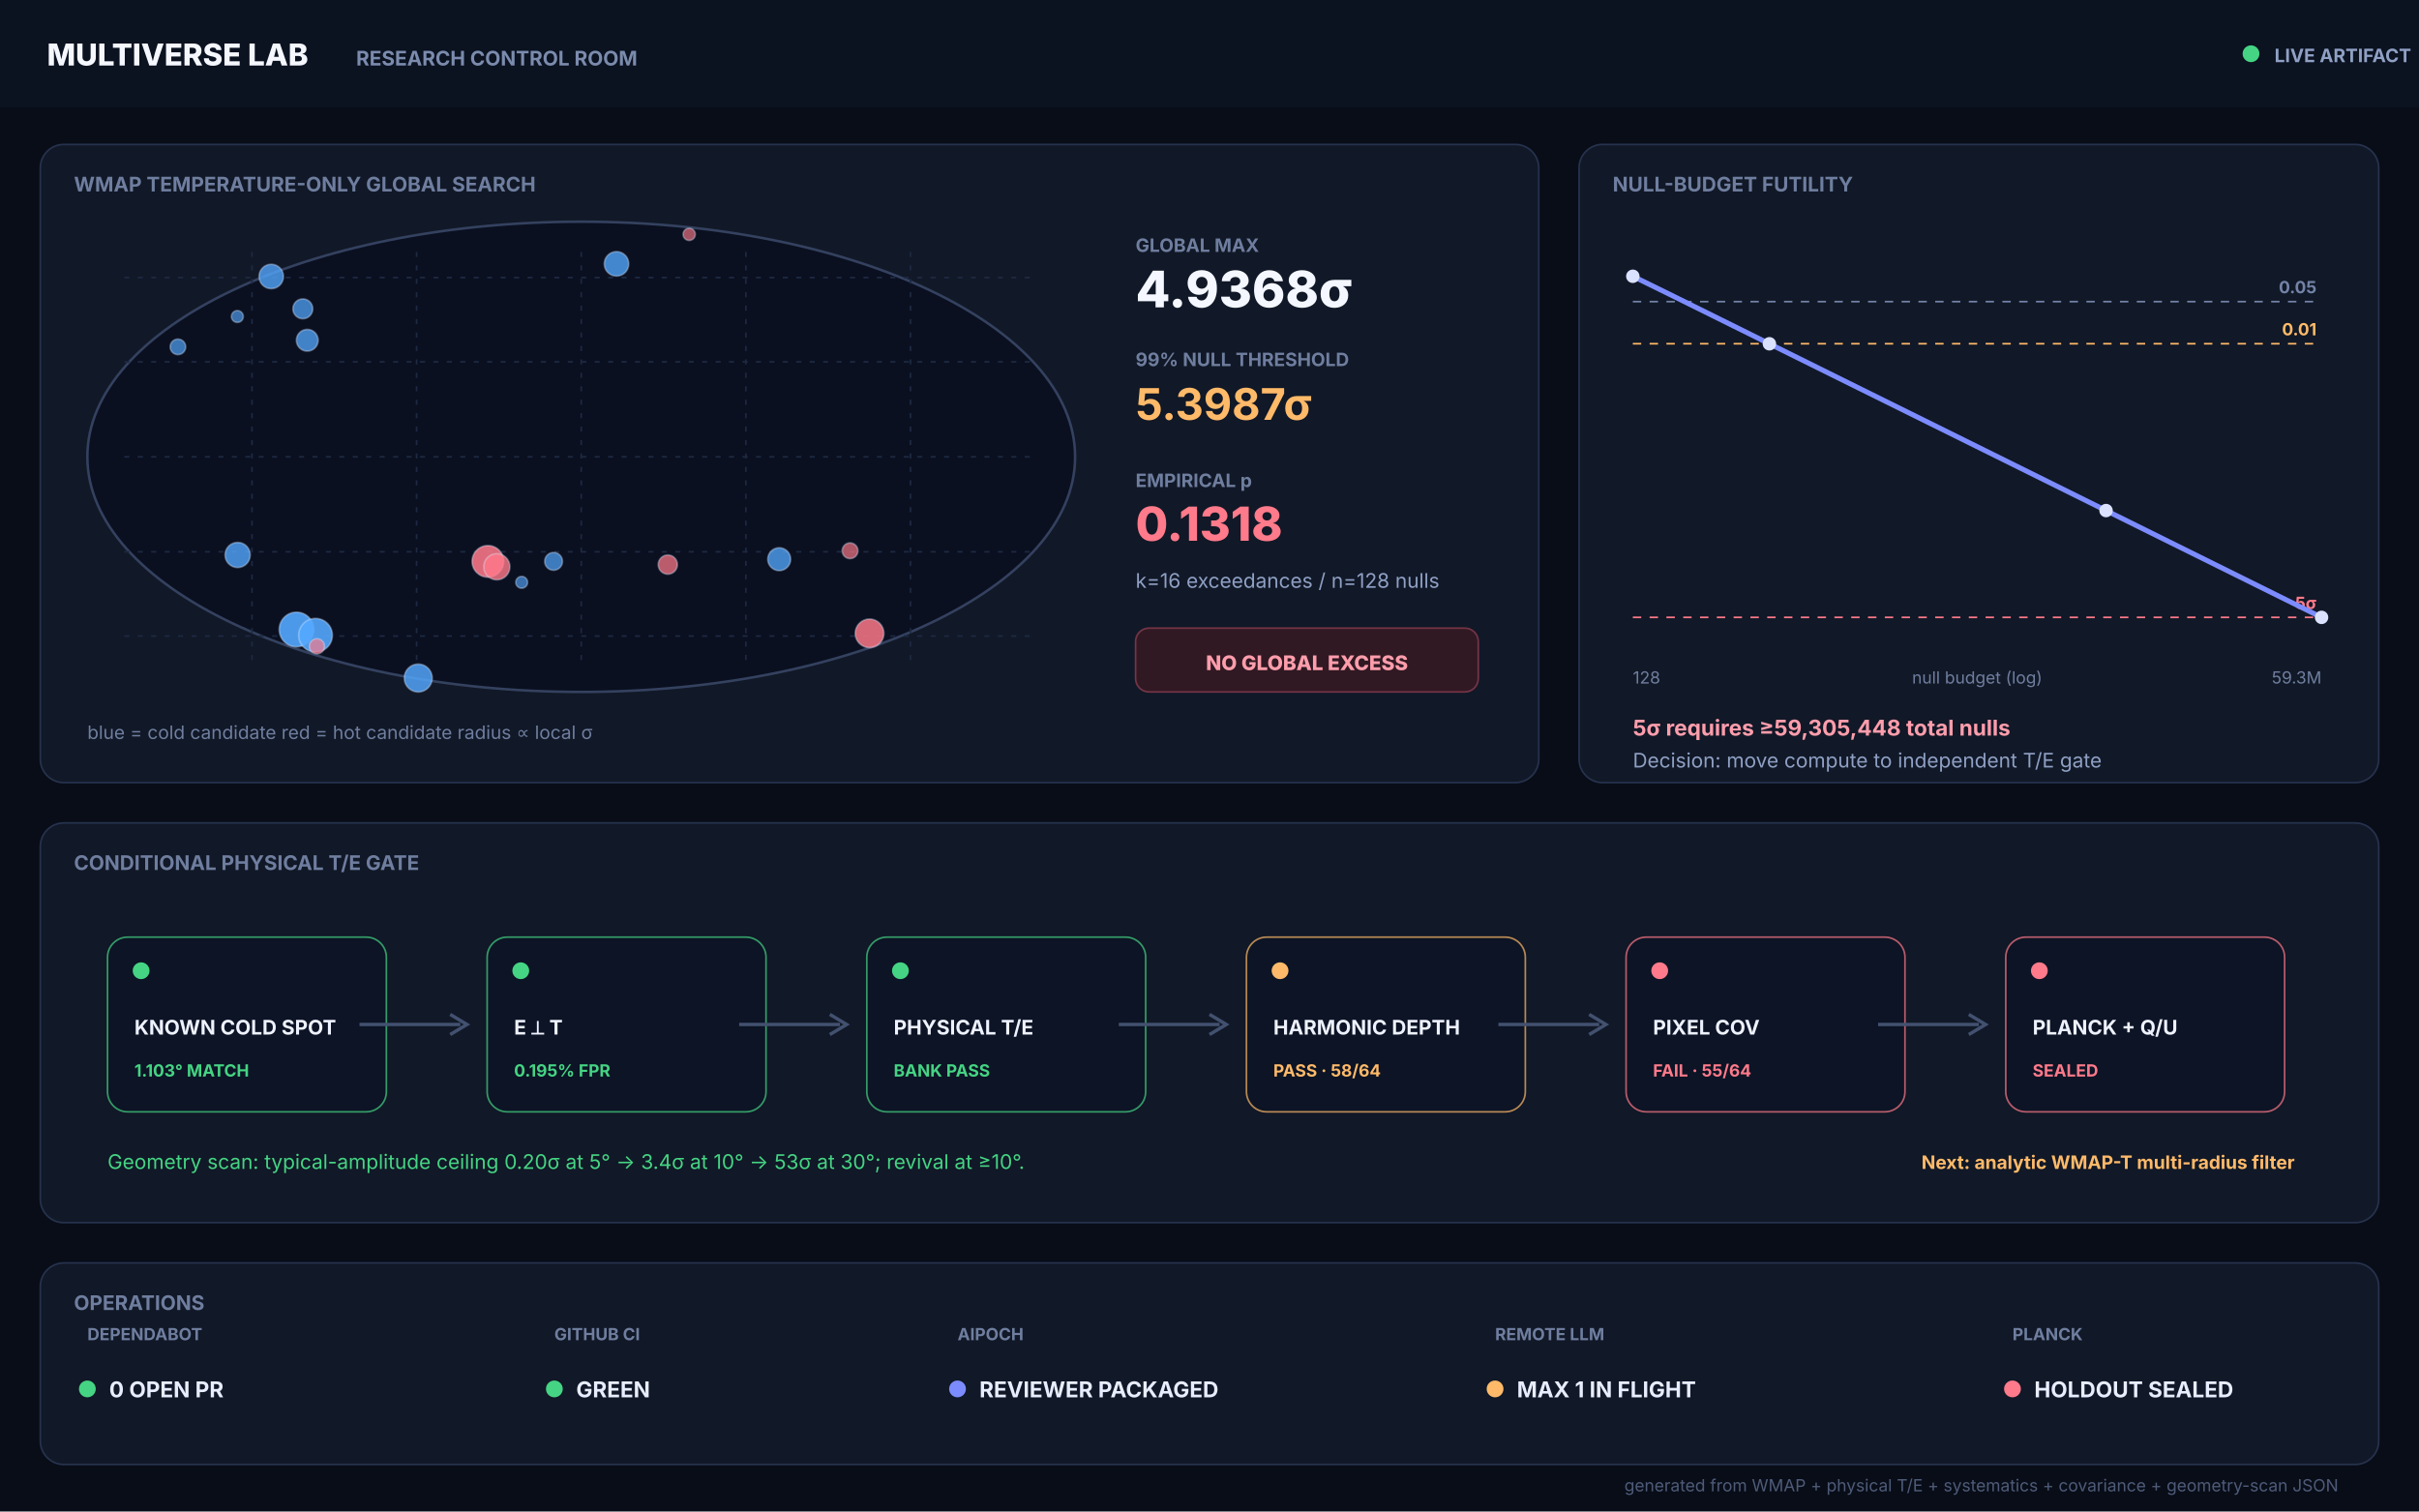
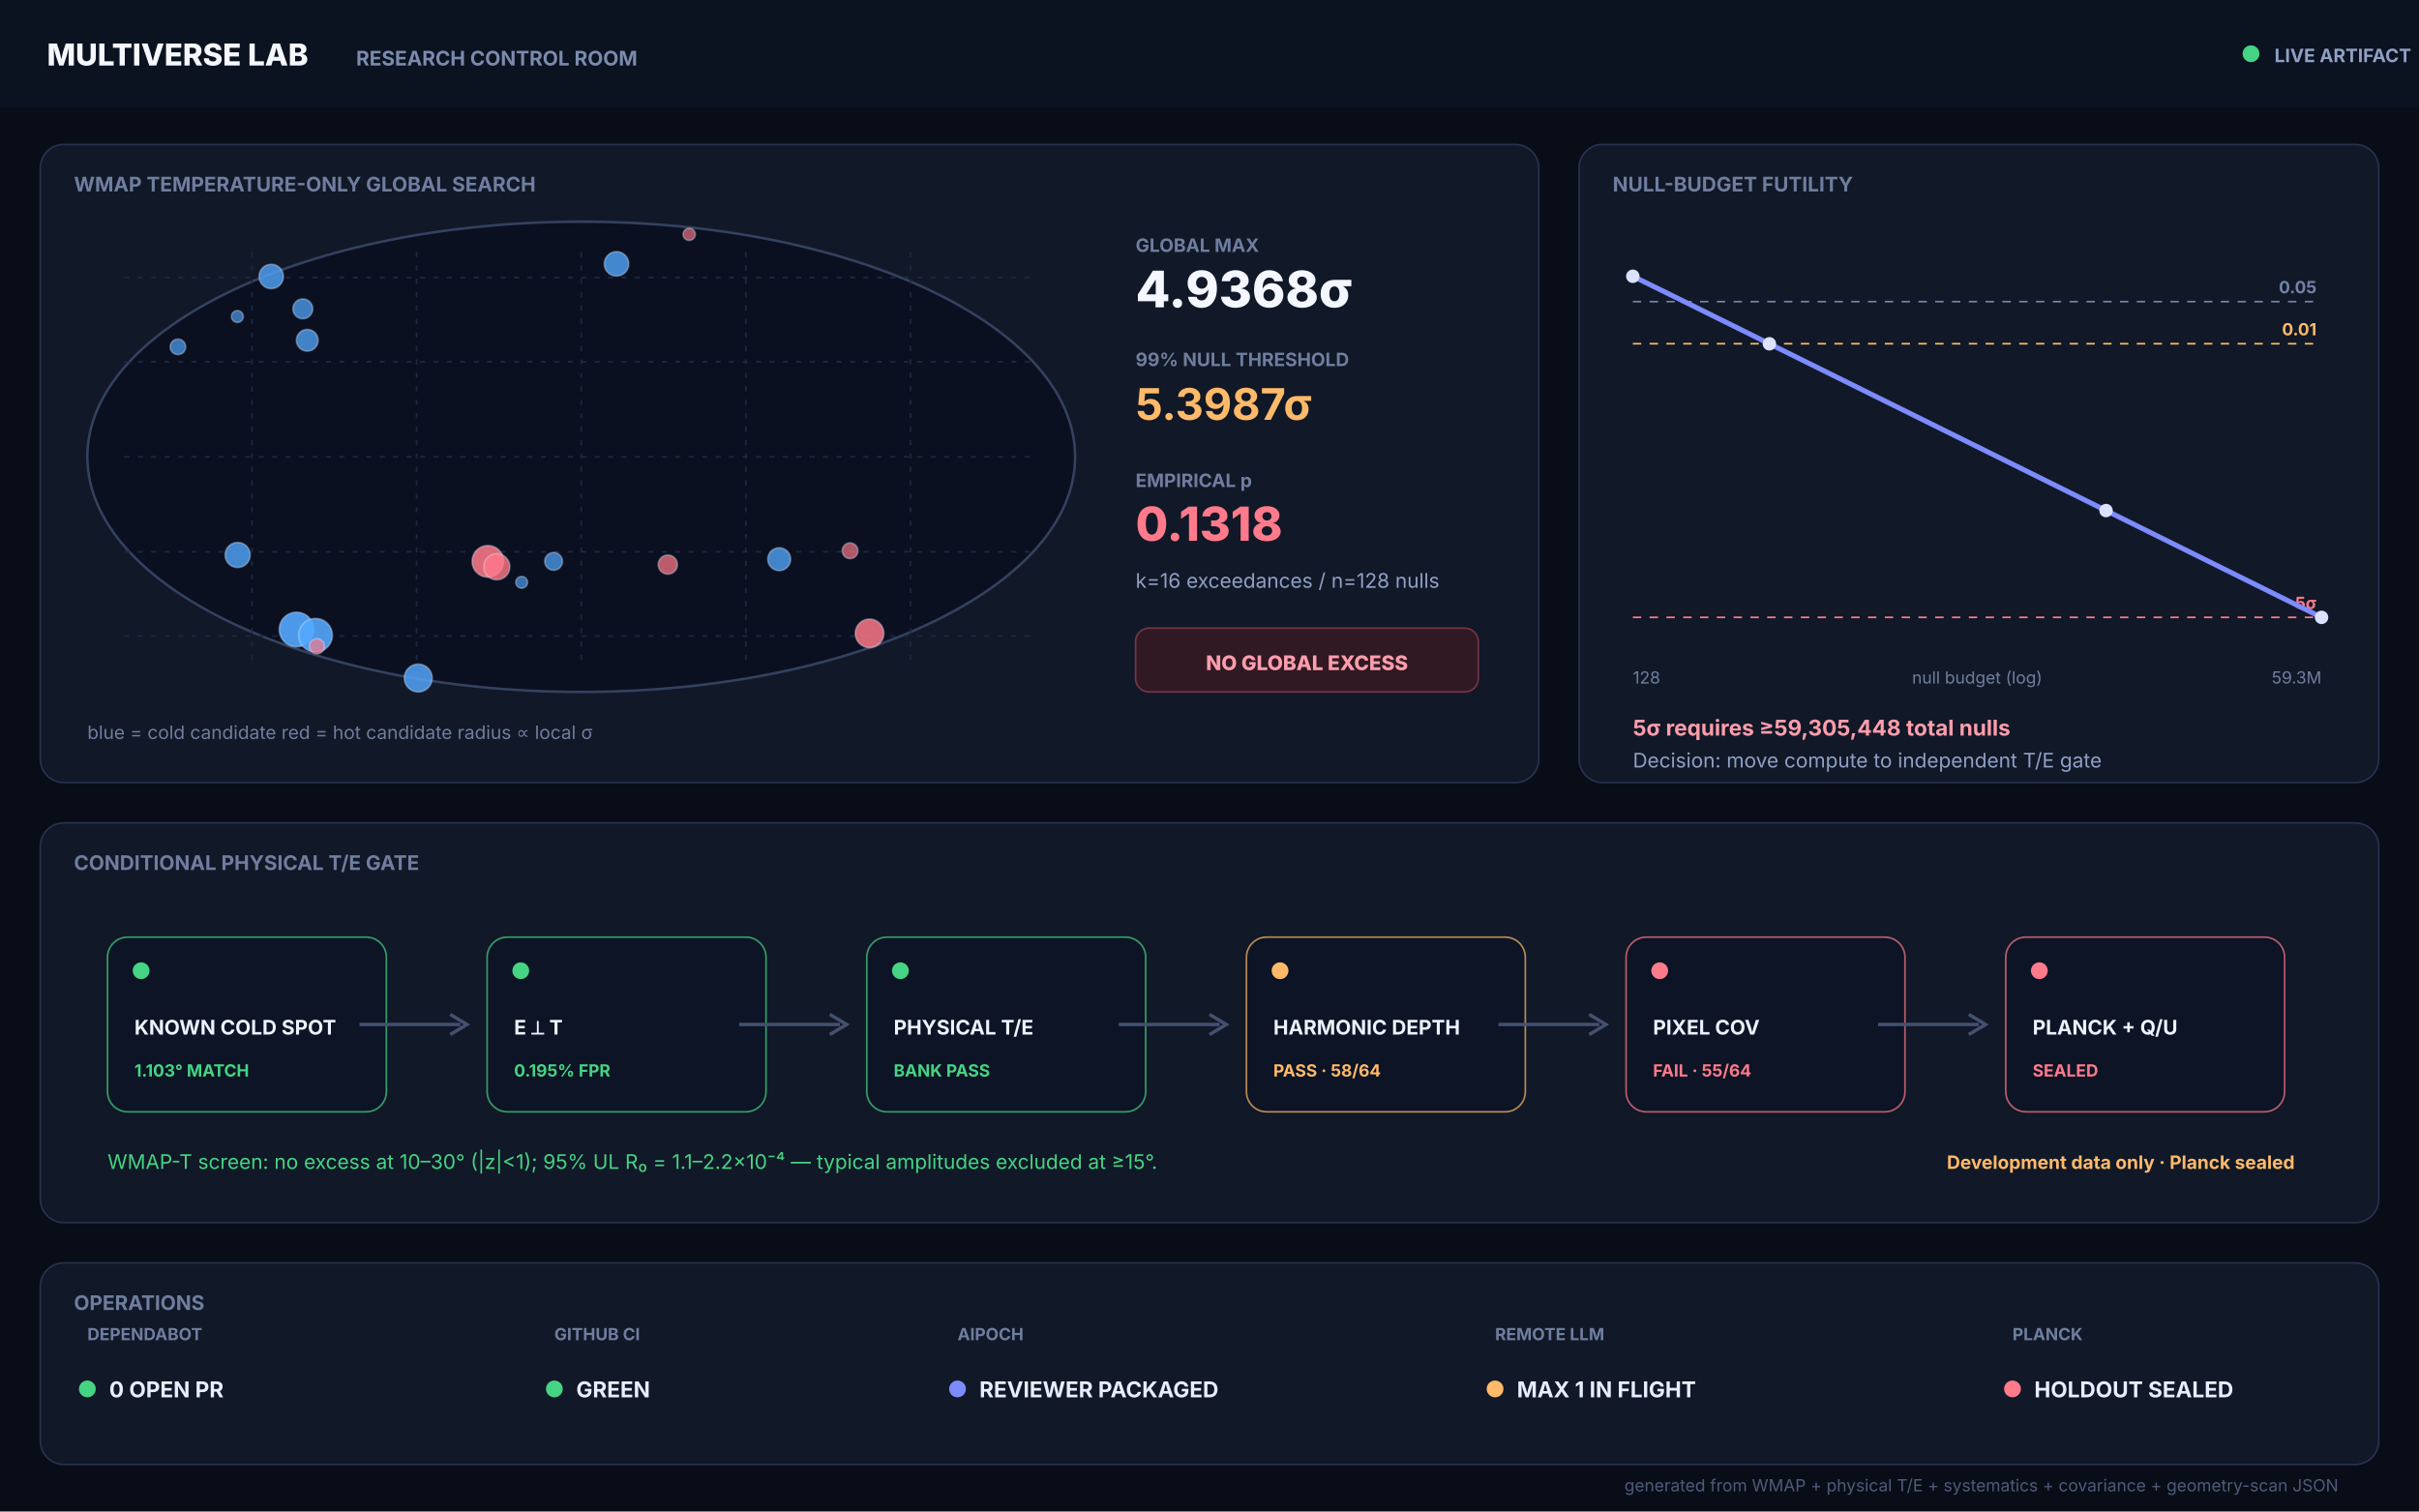
<svg xmlns="http://www.w3.org/2000/svg" width="1440" height="900" viewBox="0 0 1440 900">
  <rect width="1440" height="900" fill="#080d18" />
  <style>text{font-family:Inter,ui-sans-serif,system-ui,-apple-system,BlinkMacSystemFont,"Segoe UI",sans-serif}.mono{font-family:"SFMono-Regular",Consolas,monospace}</style>
  <rect x="0" y="0" width="1440" height="64" fill="#0b1220" />
  <text x="28" y="39" fill="#f5f7ff" font-size="18" font-weight="800" text-anchor="start">MULTIVERSE LAB</text>
  <text x="212" y="39" fill="#7b8bad" font-size="12" font-weight="700" text-anchor="start">RESEARCH CONTROL ROOM</text>
  <circle cx="1340" cy="32" r="5" fill="#45d483" />
  <text x="1354" y="37" fill="#8fa0c4" font-size="11" font-weight="700" text-anchor="start">LIVE ARTIFACT</text>
  <rect x="24" y="86" width="892" height="380" rx="14" fill="#111827" stroke="#26324d" />
  <text x="44" y="114" fill="#6f7e9f" font-size="12" font-weight="700" text-anchor="start">WMAP TEMPERATURE-ONLY GLOBAL SEARCH</text>
  <ellipse cx="346.0" cy="272.0" rx="294.0" ry="140.0" fill="#0a1020" stroke="#34415f" stroke-width="1.5" />
  <line x1="150.0" y1="150" x2="150.0" y2="394" stroke="#1d2942" stroke-width="1" stroke-dasharray="3 5" />
  <line x1="248.0" y1="150" x2="248.0" y2="394" stroke="#1d2942" stroke-width="1" stroke-dasharray="3 5" />
  <line x1="346.0" y1="150" x2="346.0" y2="394" stroke="#1d2942" stroke-width="1" stroke-dasharray="3 5" />
  <line x1="444.0" y1="150" x2="444.0" y2="394" stroke="#1d2942" stroke-width="1" stroke-dasharray="3 5" />
  <line x1="542.0" y1="150" x2="542.0" y2="394" stroke="#1d2942" stroke-width="1" stroke-dasharray="3 5" />
  <line x1="74" y1="378.734" x2="618" y2="378.734" stroke="#1d2942" stroke-width="1" stroke-dasharray="3 5" />
  <line x1="74" y1="328.556" x2="618" y2="328.556" stroke="#1d2942" stroke-width="1" stroke-dasharray="3 5" />
  <line x1="74" y1="272.0" x2="618" y2="272.0" stroke="#1d2942" stroke-width="1" stroke-dasharray="3 5" />
  <line x1="74" y1="215.444" x2="618" y2="215.444" stroke="#1d2942" stroke-width="1" stroke-dasharray="3 5" />
  <line x1="74" y1="165.266" x2="618" y2="165.266" stroke="#1d2942" stroke-width="1" stroke-dasharray="3 5" />
  <circle cx="176.52" cy="374.82" r="10.32" fill="#54a8ff" fill-opacity="0.90" stroke="#dbe8ff" stroke-opacity="0.35" />
  <circle cx="290.45" cy="334.25" r="9.44" fill="#ff7a8a" fill-opacity="0.86" stroke="#dbe8ff" stroke-opacity="0.35" />
  <circle cx="248.97" cy="403.72" r="8.32" fill="#54a8ff" fill-opacity="0.82" stroke="#dbe8ff" stroke-opacity="0.35" />
  <circle cx="367.00" cy="157.10" r="7.29" fill="#54a8ff" fill-opacity="0.78" stroke="#dbe8ff" stroke-opacity="0.35" />
  <circle cx="161.47" cy="164.62" r="7.27" fill="#54a8ff" fill-opacity="0.78" stroke="#dbe8ff" stroke-opacity="0.35" />
  <circle cx="187.84" cy="378.26" r="10.03" fill="#54a8ff" fill-opacity="0.89" stroke="#dbe8ff" stroke-opacity="0.35" />
  <circle cx="295.75" cy="337.47" r="7.79" fill="#ff7a8a" fill-opacity="0.80" stroke="#dbe8ff" stroke-opacity="0.35" />
  <circle cx="141.46" cy="330.44" r="7.49" fill="#54a8ff" fill-opacity="0.79" stroke="#dbe8ff" stroke-opacity="0.35" />
  <circle cx="463.85" cy="332.97" r="6.82" fill="#54a8ff" fill-opacity="0.76" stroke="#dbe8ff" stroke-opacity="0.35" />
  <circle cx="182.92" cy="202.61" r="6.48" fill="#54a8ff" fill-opacity="0.75" stroke="#dbe8ff" stroke-opacity="0.35" />
  <circle cx="517.63" cy="377.12" r="8.54" fill="#ff7a8a" fill-opacity="0.83" stroke="#dbe8ff" stroke-opacity="0.35" />
  <circle cx="180.27" cy="183.88" r="5.91" fill="#54a8ff" fill-opacity="0.72" stroke="#dbe8ff" stroke-opacity="0.35" />
  <circle cx="329.54" cy="334.25" r="5.30" fill="#54a8ff" fill-opacity="0.70" stroke="#dbe8ff" stroke-opacity="0.35" />
  <circle cx="506.03" cy="327.93" r="4.69" fill="#ff7a8a" fill-opacity="0.67" stroke="#dbe8ff" stroke-opacity="0.35" />
  <circle cx="105.92" cy="206.53" r="4.62" fill="#54a8ff" fill-opacity="0.67" stroke="#dbe8ff" stroke-opacity="0.35" />
  <circle cx="397.54" cy="336.17" r="5.72" fill="#ff7a8a" fill-opacity="0.72" stroke="#dbe8ff" stroke-opacity="0.35" />
  <circle cx="188.68" cy="384.81" r="4.52" fill="#ff7a8a" fill-opacity="0.67" stroke="#dbe8ff" stroke-opacity="0.35" />
  <circle cx="410.27" cy="139.52" r="3.63" fill="#ff7a8a" fill-opacity="0.63" stroke="#dbe8ff" stroke-opacity="0.35" />
  <circle cx="141.30" cy="188.46" r="3.53" fill="#54a8ff" fill-opacity="0.63" stroke="#dbe8ff" stroke-opacity="0.35" />
  <circle cx="310.55" cy="346.73" r="3.52" fill="#54a8ff" fill-opacity="0.63" stroke="#dbe8ff" stroke-opacity="0.35" />
  <text x="52" y="440" fill="#6f7e9f" font-size="11" font-weight="400" text-anchor="start">blue = cold candidate   red = hot candidate   radius ∝ local σ</text>
  <text x="676" y="150" fill="#6f7e9f" font-size="11" font-weight="700" text-anchor="start">GLOBAL MAX</text>
  <text x="676" y="183" fill="#f4f7ff" font-size="30" font-weight="800" text-anchor="start">4.9368σ</text>
  <text x="676" y="218" fill="#6f7e9f" font-size="11" font-weight="700" text-anchor="start">99% NULL THRESHOLD</text>
  <text x="676" y="250" fill="#ffba69" font-size="26" font-weight="750" text-anchor="start">5.3987σ</text>
  <text x="676" y="290" fill="#6f7e9f" font-size="11" font-weight="700" text-anchor="start">EMPIRICAL p</text>
  <text x="676" y="322" fill="#ff7a8a" font-size="28" font-weight="800" text-anchor="start">0.1318</text>
  <text x="676" y="350" fill="#8fa0c4" font-size="12" font-weight="400" text-anchor="start">k=16 exceedances / n=128 nulls</text>
  <rect x="676" y="374" width="204" height="38" rx="8" fill="#301923" stroke="#743446" />
  <text x="778" y="399" fill="#ff9dac" font-size="12" font-weight="800" text-anchor="middle">NO GLOBAL EXCESS</text>
  <rect x="940" y="86" width="476" height="380" rx="14" fill="#111827" stroke="#26324d" />
  <text x="960" y="114" fill="#6f7e9f" font-size="12" font-weight="700" text-anchor="start">NULL-BUDGET FUTILITY</text>
  <line x1="972" y1="179.594" x2="1382" y2="179.594" stroke="#7383a7" stroke-width="1" stroke-dasharray="5 5" />
  <text x="1379" y="174.594" fill="#7383a7" font-size="10" font-weight="700" text-anchor="end">0.05</text>
  <line x1="972" y1="204.664" x2="1382" y2="204.664" stroke="#ffba69" stroke-width="1" stroke-dasharray="5 5" />
  <text x="1379" y="199.664" fill="#ffba69" font-size="10" font-weight="700" text-anchor="end">0.01</text>
  <line x1="972" y1="367.596" x2="1382" y2="367.596" stroke="#ff7a8a" stroke-width="1" stroke-dasharray="5 5" />
  <text x="1379" y="362.596" fill="#ff7a8a" font-size="10" font-weight="700" text-anchor="end">5σ</text>
  <polyline points="972.0,164.5 993.8,175.2 1015.6,186.0 1037.4,196.8 1053.3,204.7 1109.0,232.3 1181.3,268.1 1253.7,304.0 1382.0,367.6" fill="none" stroke="#7c8cff" stroke-width="3" />
  <circle cx="972.0" cy="164.5" r="4" fill="#dbe2ff" />
  <circle cx="1053.3" cy="204.7" r="4" fill="#dbe2ff" />
  <circle cx="1253.7" cy="304.0" r="4" fill="#dbe2ff" />
  <circle cx="1382.0" cy="367.6" r="4" fill="#dbe2ff" />
  <text x="972" y="407" fill="#6f7e9f" font-size="10" font-weight="400" text-anchor="start">128</text>
  <text x="1177.0" y="407" fill="#6f7e9f" font-size="10" font-weight="400" text-anchor="middle">null budget (log)</text>
  <text x="1382" y="407" fill="#6f7e9f" font-size="10" font-weight="400" text-anchor="end">59.3M</text>
  <text x="972" y="438" fill="#ff9dac" font-size="13" font-weight="700" text-anchor="start">5σ requires ≥59,305,448 total nulls</text>
  <text x="972" y="457" fill="#8fa0c4" font-size="12" font-weight="400" text-anchor="start">Decision: move compute to independent T/E gate</text>
  <rect x="24" y="490" width="1392" height="238" rx="14" fill="#111827" stroke="#26324d" />
  <text x="44" y="518" fill="#6f7e9f" font-size="12" font-weight="700" text-anchor="start">CONDITIONAL PHYSICAL T/E GATE</text>
  <rect x="64" y="558" width="166" height="104" rx="12" fill="#0c1425" stroke="#45d483" stroke-opacity="0.7" />
  <circle cx="84" cy="578" r="5" fill="#45d483" />
  <text x="80" y="616" fill="#eef2ff" font-size="12" font-weight="750" text-anchor="start">KNOWN COLD SPOT</text>
  <text x="80" y="641" fill="#45d483" font-size="10" font-weight="700" text-anchor="start">1.103° MATCH</text>
  <line x1="214" y1="610" x2="274" y2="610" stroke="#435170" stroke-width="2" />
  <path d="M268 604 L278 610 L268 616" fill="none" stroke="#435170" stroke-width="2" />
  <rect x="290" y="558" width="166" height="104" rx="12" fill="#0c1425" stroke="#45d483" stroke-opacity="0.7" />
  <circle cx="310" cy="578" r="5" fill="#45d483" />
  <text x="306" y="616" fill="#eef2ff" font-size="12" font-weight="750" text-anchor="start">E ⟂ T</text>
  <text x="306" y="641" fill="#45d483" font-size="10" font-weight="700" text-anchor="start">0.195% FPR</text>
  <line x1="440" y1="610" x2="500" y2="610" stroke="#435170" stroke-width="2" />
  <path d="M494 604 L504 610 L494 616" fill="none" stroke="#435170" stroke-width="2" />
  <rect x="516" y="558" width="166" height="104" rx="12" fill="#0c1425" stroke="#45d483" stroke-opacity="0.7" />
  <circle cx="536" cy="578" r="5" fill="#45d483" />
  <text x="532" y="616" fill="#eef2ff" font-size="12" font-weight="750" text-anchor="start">PHYSICAL T/E</text>
  <text x="532" y="641" fill="#45d483" font-size="10" font-weight="700" text-anchor="start">BANK PASS</text>
  <line x1="666" y1="610" x2="726" y2="610" stroke="#435170" stroke-width="2" />
  <path d="M720 604 L730 610 L720 616" fill="none" stroke="#435170" stroke-width="2" />
  <rect x="742" y="558" width="166" height="104" rx="12" fill="#0c1425" stroke="#ffba69" stroke-opacity="0.7" />
  <circle cx="762" cy="578" r="5" fill="#ffba69" />
  <text x="758" y="616" fill="#eef2ff" font-size="12" font-weight="750" text-anchor="start">HARMONIC DEPTH</text>
  <text x="758" y="641" fill="#ffba69" font-size="10" font-weight="700" text-anchor="start">PASS · 58/64</text>
  <line x1="892" y1="610" x2="952" y2="610" stroke="#435170" stroke-width="2" />
  <path d="M946 604 L956 610 L946 616" fill="none" stroke="#435170" stroke-width="2" />
  <rect x="968" y="558" width="166" height="104" rx="12" fill="#0c1425" stroke="#ff7a8a" stroke-opacity="0.7" />
  <circle cx="988" cy="578" r="5" fill="#ff7a8a" />
  <text x="984" y="616" fill="#eef2ff" font-size="12" font-weight="750" text-anchor="start">PIXEL COV</text>
  <text x="984" y="641" fill="#ff7a8a" font-size="10" font-weight="700" text-anchor="start">FAIL · 55/64</text>
  <line x1="1118" y1="610" x2="1178" y2="610" stroke="#435170" stroke-width="2" />
  <path d="M1172 604 L1182 610 L1172 616" fill="none" stroke="#435170" stroke-width="2" />
  <rect x="1194" y="558" width="166" height="104" rx="12" fill="#0c1425" stroke="#ff7a8a" stroke-opacity="0.7" />
  <circle cx="1214" cy="578" r="5" fill="#ff7a8a" />
  <text x="1210" y="616" fill="#eef2ff" font-size="12" font-weight="750" text-anchor="start">PLANCK + Q/U</text>
  <text x="1210" y="641" fill="#ff7a8a" font-size="10" font-weight="700" text-anchor="start">SEALED</text>
-   <text x="64" y="696" fill="#45d483" font-size="12" font-weight="400" text-anchor="start">Geometry scan: typical-amplitude ceiling 0.20σ at 5° → 3.4σ at 10° → 53σ at 30°; revival at ≥10°.</text>
-   <text x="1366" y="696" fill="#ffba69" font-size="11" font-weight="700" text-anchor="end">Next: analytic WMAP-T multi-radius filter</text>
+   <text x="64" y="696" fill="#45d483" font-size="12" font-weight="400" text-anchor="start">WMAP-T screen: no excess at 10–30° (|z|&lt;1); 95% UL R₀ = 1.1–2.2×10⁻⁴ — typical amplitudes excluded at ≥15°.</text>
+   <text x="1366" y="696" fill="#ffba69" font-size="11" font-weight="700" text-anchor="end">Development data only · Planck sealed</text>
  <rect x="24" y="752" width="1392" height="120" rx="14" fill="#111827" stroke="#26324d" />
  <text x="44" y="780" fill="#6f7e9f" font-size="12" font-weight="700" text-anchor="start">OPERATIONS</text>
  <text x="52" y="798" fill="#6f7e9f" font-size="10" font-weight="700" text-anchor="start">DEPENDABOT</text>
  <circle cx="52" cy="827" r="5" fill="#45d483" />
  <text x="65" y="832" fill="#e8edff" font-size="13" font-weight="700" text-anchor="start">0 OPEN PR</text>
  <text x="330" y="798" fill="#6f7e9f" font-size="10" font-weight="700" text-anchor="start">GITHUB CI</text>
  <circle cx="330" cy="827" r="5" fill="#45d483" />
  <text x="343" y="832" fill="#e8edff" font-size="13" font-weight="700" text-anchor="start">GREEN</text>
  <text x="570" y="798" fill="#6f7e9f" font-size="10" font-weight="700" text-anchor="start">AIPOCH</text>
  <circle cx="570" cy="827" r="5" fill="#7c8cff" />
  <text x="583" y="832" fill="#e8edff" font-size="13" font-weight="700" text-anchor="start">REVIEWER PACKAGED</text>
  <text x="890" y="798" fill="#6f7e9f" font-size="10" font-weight="700" text-anchor="start">REMOTE LLM</text>
  <circle cx="890" cy="827" r="5" fill="#ffba69" />
  <text x="903" y="832" fill="#e8edff" font-size="13" font-weight="700" text-anchor="start">MAX 1 IN FLIGHT</text>
  <text x="1198" y="798" fill="#6f7e9f" font-size="10" font-weight="700" text-anchor="start">PLANCK</text>
  <circle cx="1198" cy="827" r="5" fill="#ff7a8a" />
  <text x="1211" y="832" fill="#e8edff" font-size="13" font-weight="700" text-anchor="start">HOLDOUT SEALED</text>
  <text x="1392" y="888" fill="#4e5b78" font-size="10" font-weight="400" text-anchor="end">generated from WMAP + physical T/E + systematics + covariance + geometry-scan JSON</text>
</svg>
